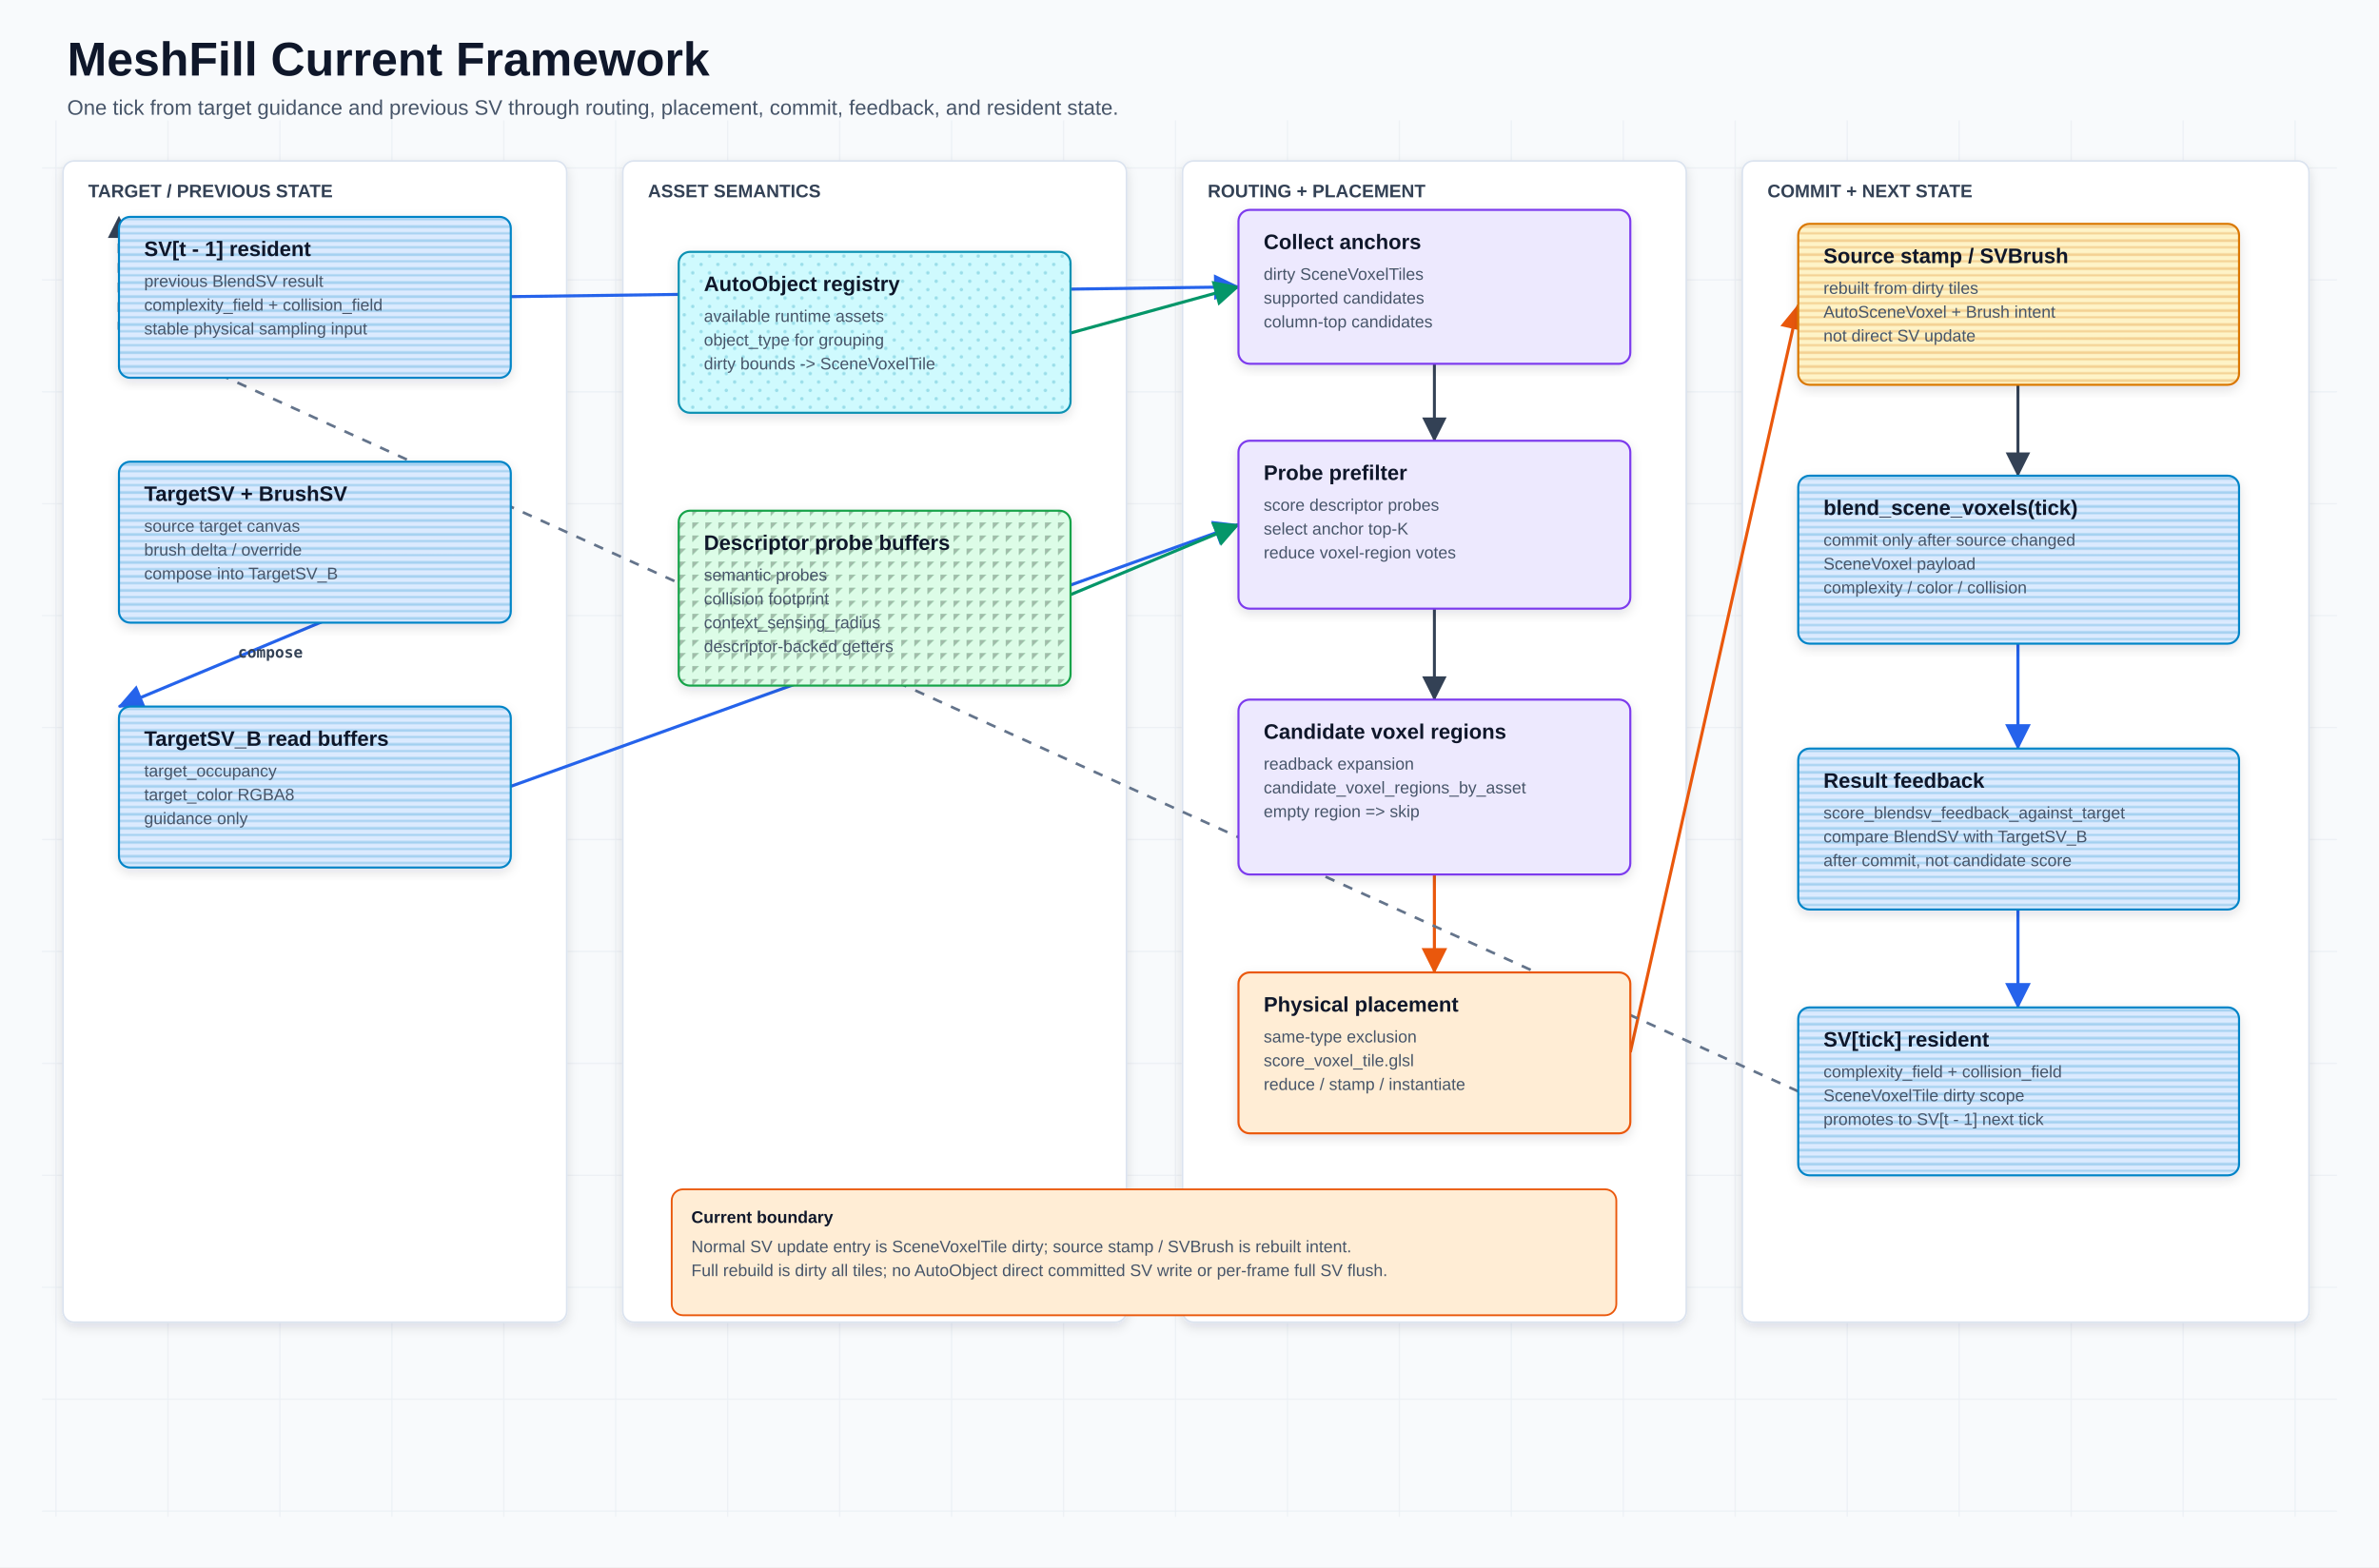
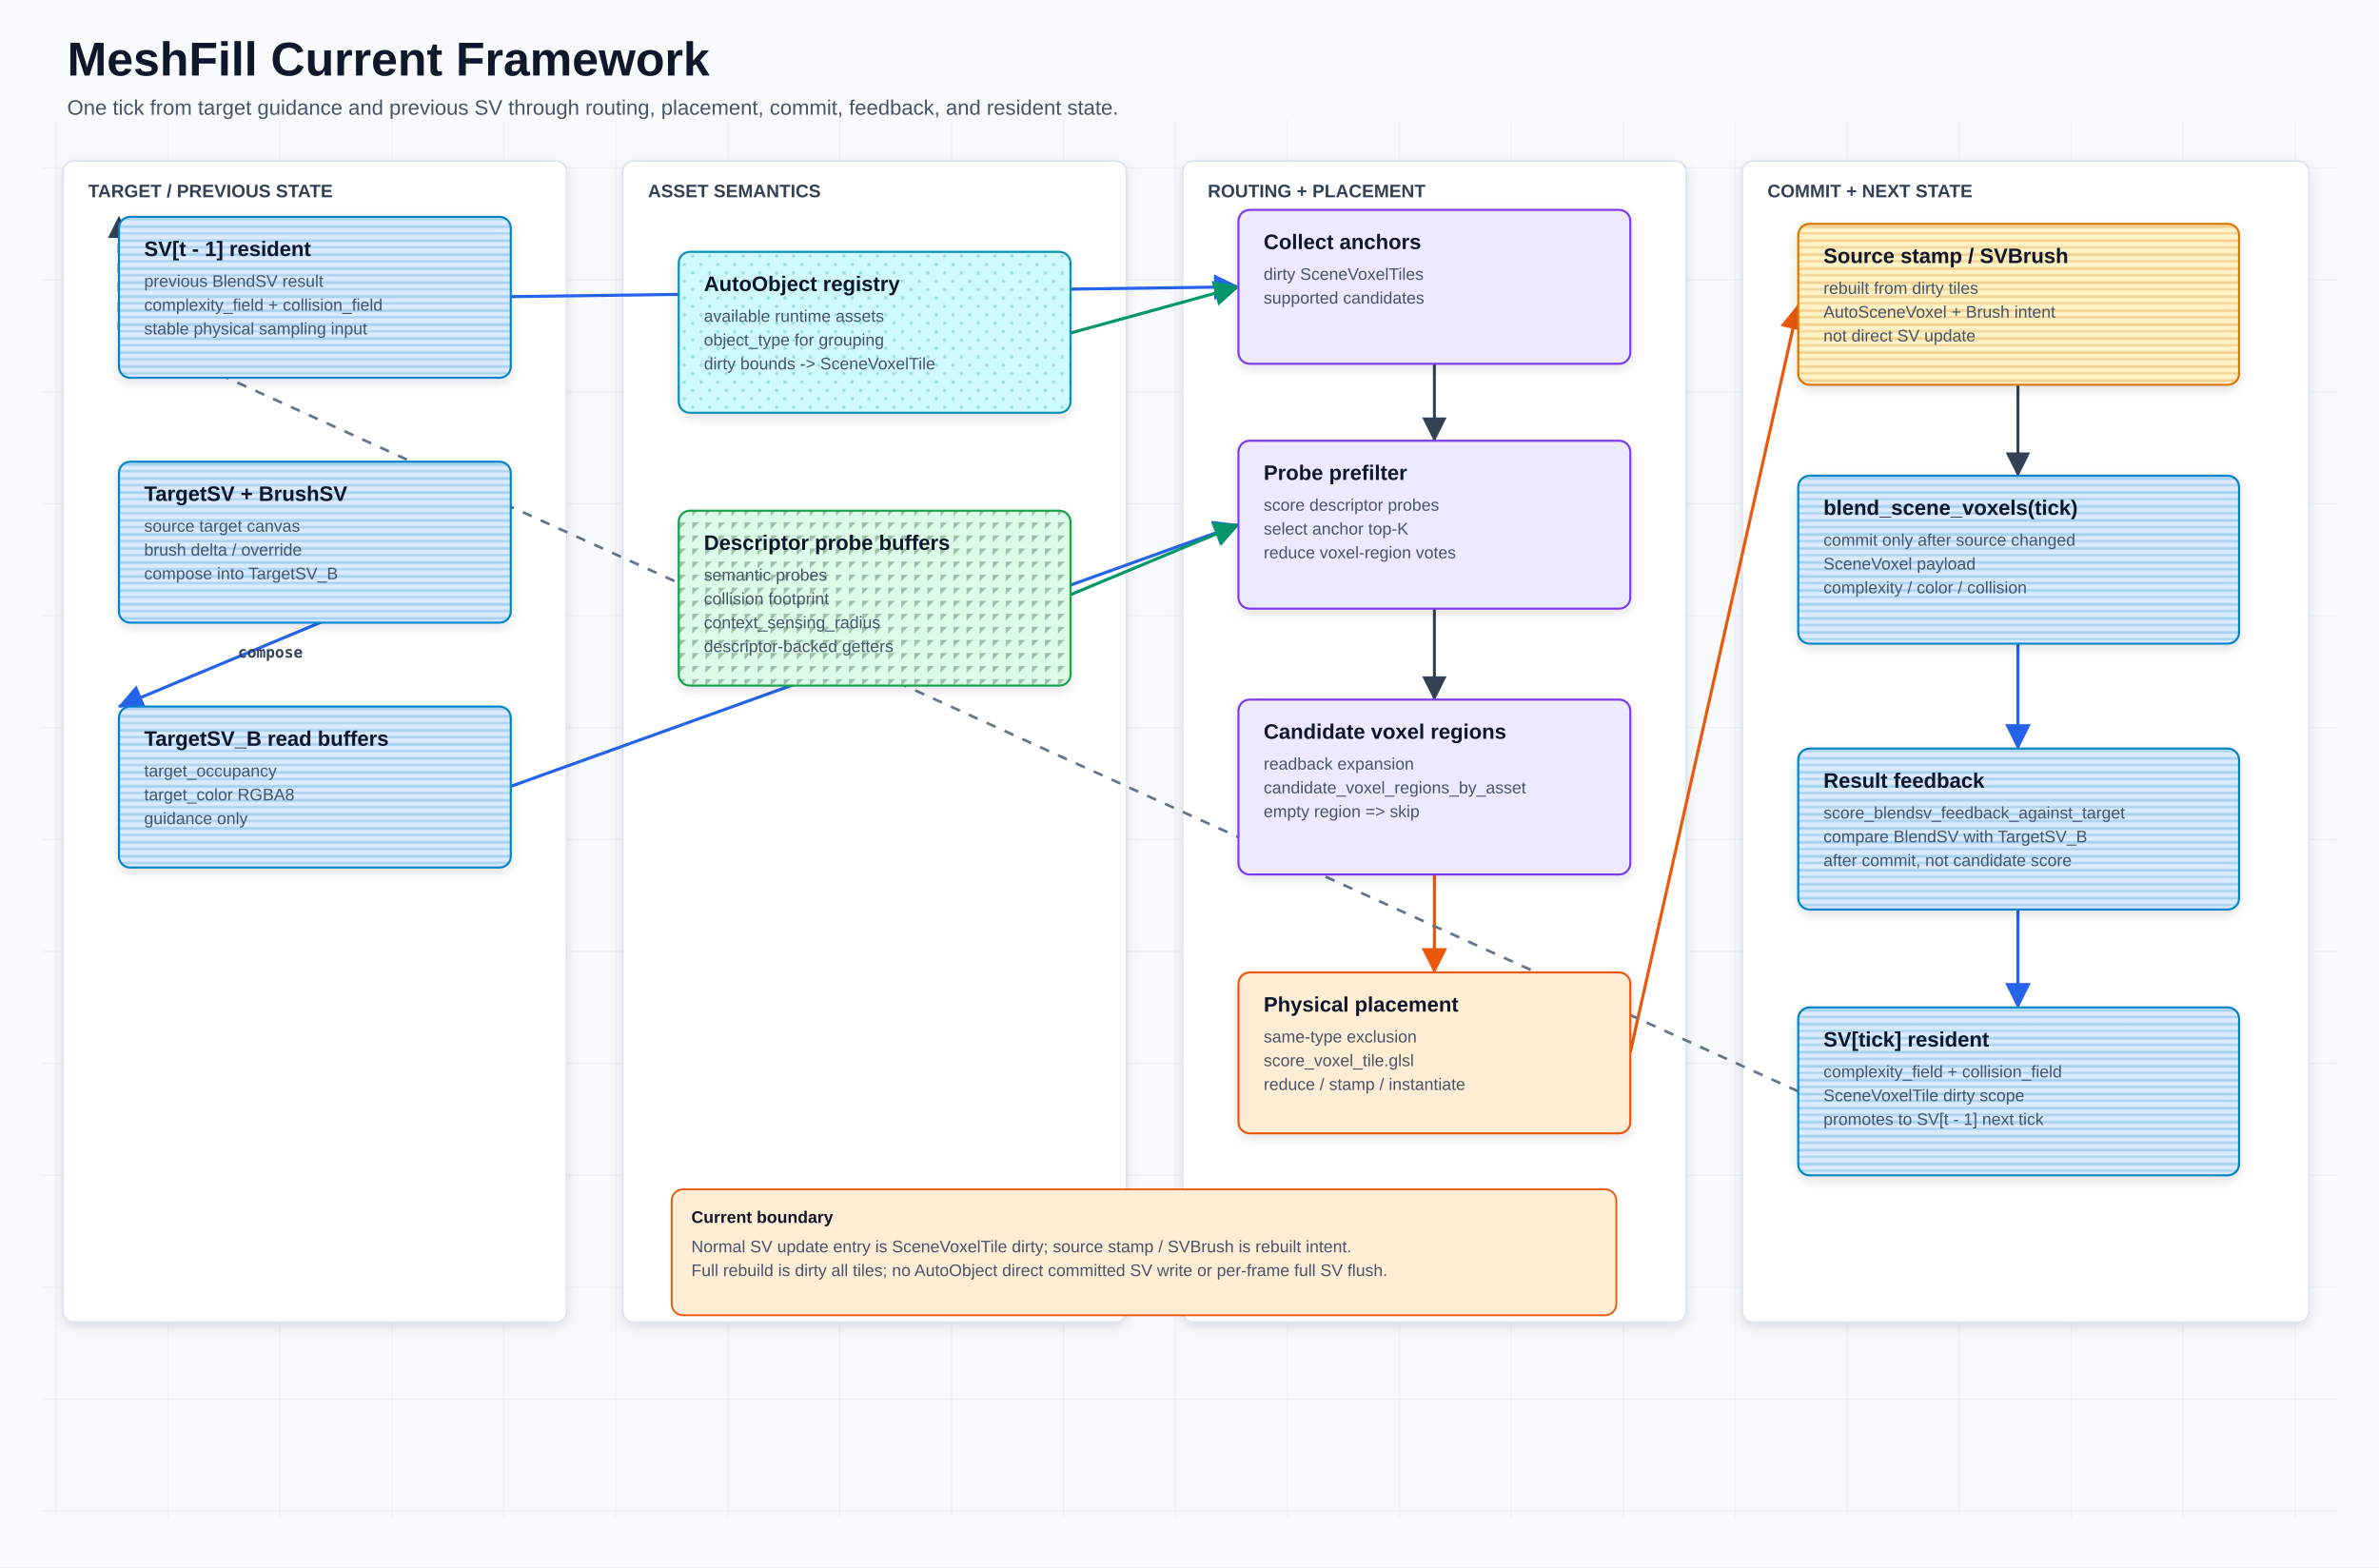
<svg xmlns="http://www.w3.org/2000/svg" width="1700" height="1120" viewBox="0 0 1700 1120" role="img" aria-labelledby="title desc">
  <defs>
    <marker id="arrow" viewBox="0 0 12 12" refX="10.5" refY="6" markerWidth="10" markerHeight="10" orient="auto">
      <path d="M1,1 L11,6 L1,11 Z" fill="#334155" />
    </marker>
    <marker id="arrow-blue" viewBox="0 0 12 12" refX="10.5" refY="6" markerWidth="10" markerHeight="10" orient="auto">
      <path d="M1,1 L11,6 L1,11 Z" fill="#2563eb" />
    </marker>
    <marker id="arrow-green" viewBox="0 0 12 12" refX="10.5" refY="6" markerWidth="10" markerHeight="10" orient="auto">
      <path d="M1,1 L11,6 L1,11 Z" fill="#059669" />
    </marker>
    <marker id="arrow-orange" viewBox="0 0 12 12" refX="10.5" refY="6" markerWidth="10" markerHeight="10" orient="auto">
      <path d="M1,1 L11,6 L1,11 Z" fill="#ea580c" />
    </marker>
    <filter id="shadow" x="-8%" y="-8%" width="116%" height="116%">
      <feDropShadow dx="0" dy="3" stdDeviation="4" flood-color="#0f172a" flood-opacity="0.12" />
    </filter>
    <pattern id="autoobject-dot-bg" patternUnits="userSpaceOnUse" width="12" height="12">
      <rect width="12" height="12" fill="#cffafe" />
      <circle cx="3" cy="3" r="1.25" fill="#0891b2" opacity="0.256" />
      <circle cx="9" cy="9" r="1.25" fill="#0891b2" opacity="0.256" />
    </pattern>
    <pattern id="descriptor-grid" patternUnits="userSpaceOnUse" width="9.333" height="9.333">
      <rect width="9.333" height="9.333" fill="#dcfce7" />
      <path d="M4.667 0H0V4.667" stroke="#16a34a" stroke-width="0.333" opacity="0.258" />
      <path d="M0 4.667L4.667 0" stroke="#16a34a" stroke-width="0.333" opacity="0.258" />
    </pattern>
    <pattern id="sv-stripe-blue" patternUnits="userSpaceOnUse" width="10" height="10">
      <rect width="10" height="10" fill="#dbeafe" />
      <rect y="1" width="10" height="2" fill="#0284c7" opacity="0.235" />
      <rect y="6" width="10" height="1.5" fill="#0284c7" opacity="0.235" />
    </pattern>
    <pattern id="sv-stripe-amber" patternUnits="userSpaceOnUse" width="10" height="10">
      <rect width="10" height="10" fill="#fef3c7" />
      <rect y="1" width="10" height="2" fill="#d97706" opacity="0.264" />
      <rect y="6" width="10" height="1.5" fill="#d97706" opacity="0.264" />
    </pattern>
    <pattern id="note-hatch" patternUnits="userSpaceOnUse" width="10" height="10" patternTransform="rotate(45)">
      <rect width="10" height="10" fill="#f1f5f9" />
      <rect x="0" y="0" width="10" height="2" fill="#64748b" opacity="0.362" />
    </pattern>
  </defs>
  <style>
    :root { color-scheme: light; }
    .bg { fill: #f8fafc; }
    .grid { stroke: #e2e8f0; stroke-width: 1; opacity: 0.7; }
    .title { fill: #0f172a; font: 700 34px "Segoe UI", "Microsoft YaHei", Arial, sans-serif; letter-spacing: 0; }
    .subtitle { fill: #475569; font: 500 15px "Segoe UI", "Microsoft YaHei", Arial, sans-serif; letter-spacing: 0; }
    .lane-title { fill: #334155; font: 700 13px "Segoe UI", "Microsoft YaHei", Arial, sans-serif; letter-spacing: 0; }
    .node-title { fill: #0f172a; font: 700 15px "Segoe UI", "Microsoft YaHei", Arial, sans-serif; letter-spacing: 0; }
    .small { fill: #475569; font: 500 12px "Segoe UI", "Microsoft YaHei", Arial, sans-serif; letter-spacing: 0; }
    .mono { fill: #334155; font: 600 11px Consolas, "Cascadia Mono", monospace; letter-spacing: 0; }
    .note-text { fill: #0f172a; font: 600 12px "Segoe UI", "Microsoft YaHei", Arial, sans-serif; letter-spacing: 0; }
    .lane { fill: #ffffff; stroke: #dbe3ef; stroke-width: 1.2; filter: url(#shadow); }
    .node { stroke-width: 1.5; filter: url(#shadow); }
    .edge { stroke: #334155; stroke-width: 2.1; fill: none; marker-end: url(#arrow); }
    .edge-blue { stroke: #2563eb; stroke-width: 2.2; fill: none; marker-end: url(#arrow-blue); }
    .edge-green { stroke: #059669; stroke-width: 2.2; fill: none; marker-end: url(#arrow-green); }
    .edge-orange { stroke: #ea580c; stroke-width: 2.2; fill: none; marker-end: url(#arrow-orange); }
    .edge-dash { stroke: #64748b; stroke-width: 1.9; fill: none; stroke-dasharray: 7 7; marker-end: url(#arrow); }
    .edge-warn { stroke: #dc2626; stroke-width: 2; fill: none; stroke-dasharray: 8 6; marker-end: url(#arrow); }
  </style>
  <rect class="bg" x="0" y="0" width="1700" height="1120" />
  <g opacity="0.65">
    <line class="grid" x1="40" y1="86" x2="40" y2="1084" />
    <line class="grid" x1="120" y1="86" x2="120" y2="1084" />
    <line class="grid" x1="200" y1="86" x2="200" y2="1084" />
    <line class="grid" x1="280" y1="86" x2="280" y2="1084" />
    <line class="grid" x1="360" y1="86" x2="360" y2="1084" />
    <line class="grid" x1="440" y1="86" x2="440" y2="1084" />
    <line class="grid" x1="520" y1="86" x2="520" y2="1084" />
    <line class="grid" x1="600" y1="86" x2="600" y2="1084" />
    <line class="grid" x1="680" y1="86" x2="680" y2="1084" />
    <line class="grid" x1="760" y1="86" x2="760" y2="1084" />
    <line class="grid" x1="840" y1="86" x2="840" y2="1084" />
    <line class="grid" x1="920" y1="86" x2="920" y2="1084" />
    <line class="grid" x1="1000" y1="86" x2="1000" y2="1084" />
    <line class="grid" x1="1080" y1="86" x2="1080" y2="1084" />
    <line class="grid" x1="1160" y1="86" x2="1160" y2="1084" />
    <line class="grid" x1="1240" y1="86" x2="1240" y2="1084" />
    <line class="grid" x1="1320" y1="86" x2="1320" y2="1084" />
    <line class="grid" x1="1400" y1="86" x2="1400" y2="1084" />
    <line class="grid" x1="1480" y1="86" x2="1480" y2="1084" />
    <line class="grid" x1="1560" y1="86" x2="1560" y2="1084" />
    <line class="grid" x1="1640" y1="86" x2="1640" y2="1084" />
    <line class="grid" x1="30" y1="120" x2="1670" y2="120" />
    <line class="grid" x1="30" y1="200" x2="1670" y2="200" />
    <line class="grid" x1="30" y1="280" x2="1670" y2="280" />
    <line class="grid" x1="30" y1="360" x2="1670" y2="360" />
    <line class="grid" x1="30" y1="440" x2="1670" y2="440" />
    <line class="grid" x1="30" y1="520" x2="1670" y2="520" />
    <line class="grid" x1="30" y1="600" x2="1670" y2="600" />
    <line class="grid" x1="30" y1="680" x2="1670" y2="680" />
    <line class="grid" x1="30" y1="760" x2="1670" y2="760" />
    <line class="grid" x1="30" y1="840" x2="1670" y2="840" />
    <line class="grid" x1="30" y1="920" x2="1670" y2="920" />
    <line class="grid" x1="30" y1="1000" x2="1670" y2="1000" />
    <line class="grid" x1="30" y1="1080" x2="1670" y2="1080" />
  </g>
  <text class="title" x="48" y="54">MeshFill Current Framework</text>
  <text class="subtitle" x="48" y="82">One tick from target guidance and previous SV through routing, placement, commit, feedback, and resident state.</text>
  <g>
    <rect class="lane" x="45" y="115" width="360" height="830" rx="8" />
    <text class="lane-title" x="63" y="141">TARGET / PREVIOUS STATE</text>
    <rect class="lane" x="445" y="115" width="360" height="830" rx="8" />
    <text class="lane-title" x="463" y="141">ASSET SEMANTICS</text>
    <rect class="lane" x="845" y="115" width="360" height="830" rx="8" />
    <text class="lane-title" x="863" y="141">ROUTING + PLACEMENT</text>
    <rect class="lane" x="1245" y="115" width="405" height="830" rx="8" />
    <text class="lane-title" x="1263" y="141">COMMIT + NEXT STATE</text>
  </g>
  <g>
    <path class="edge-blue" d="M 365 212 L 885 205" />
    <path class="edge-blue" d="M 365 562 L 885 375" />
    <path class="edge-green" d="M 765 238 L 885 205" />
    <path class="edge-green" d="M 765 425 L 885 375" />
    <path class="edge" d="M 1025 260 L 1025 315" />
    <path class="edge" d="M 1025 435 L 1025 500" />
    <path class="edge-orange" d="M 1025 625 L 1025 695" />
    <path class="edge-orange" d="M 1165 752 L 1285 218" />
    <path class="edge" d="M 1442 275 L 1442 340" />
    <path class="edge-blue" d="M 1442 460 L 1442 535" />
    <path class="edge-blue" d="M 1442 650 L 1442 720" />
    <path class="edge-dash" d="M 1285 780 L 85 235 L 85 155" />
    <text class="mono" x="720" y="865">next tick</text>
    <path class="edge-blue" d="M 365 388 L 85 505" />
    <text class="mono" x="170" y="470">compose</text>
  </g>
  <g>
    <g id="sv[t---1]-resident">
      <rect class="node" x="85" y="155" width="280" height="115" rx="8" fill="url(#sv-stripe-blue)" stroke="#0284c7" />
      <text class="node-title" x="103" y="183">SV[t - 1] resident</text>
      <text class="small">
        <tspan x="103" y="205">previous BlendSV result</tspan>
        <tspan x="103" y="222">complexity_field + collision_field</tspan>
        <tspan x="103" y="239">stable physical sampling input</tspan>
      </text>
    </g>
    <g id="targetsv-+-brushsv">
      <rect class="node" x="85" y="330" width="280" height="115" rx="8" fill="url(#sv-stripe-blue)" stroke="#0284c7" />
      <text class="node-title" x="103" y="358">TargetSV + BrushSV</text>
      <text class="small">
        <tspan x="103" y="380">source target canvas</tspan>
        <tspan x="103" y="397">brush delta / override</tspan>
        <tspan x="103" y="414">compose into TargetSV_B</tspan>
      </text>
    </g>
    <g id="targetsv_b-read-buffers">
      <rect class="node" x="85" y="505" width="280" height="115" rx="8" fill="url(#sv-stripe-blue)" stroke="#0284c7" />
      <text class="node-title" x="103" y="533">TargetSV_B read buffers</text>
      <text class="small">
        <tspan x="103" y="555">target_occupancy</tspan>
        <tspan x="103" y="572">target_color RGBA8</tspan>
        <tspan x="103" y="589">guidance only</tspan>
      </text>
    </g>
    <g id="autoobject-registry">
      <rect class="node" x="485" y="180" width="280" height="115" rx="8" fill="url(#autoobject-dot-bg)" stroke="#0891b2" />
      <text class="node-title" x="503" y="208">AutoObject registry</text>
      <text class="small">
        <tspan x="503" y="230">available runtime assets</tspan>
        <tspan x="503" y="247">object_type for grouping</tspan>
        <tspan x="503" y="264">dirty bounds -&gt; SceneVoxelTile</tspan>
      </text>
    </g>
    <g id="descriptor-probe-buffers">
      <rect class="node" x="485" y="365" width="280" height="125" rx="8" fill="url(#descriptor-grid)" stroke="#16a34a" />
      <text class="node-title" x="503" y="393">Descriptor probe buffers</text>
      <text class="small">
        <tspan x="503" y="415">semantic probes</tspan>
        <tspan x="503" y="432">collision footprint</tspan>
        <tspan x="503" y="449">context_sensing_radius</tspan>
        <tspan x="503" y="466">descriptor-backed getters</tspan>
      </text>
    </g>
    <g id="collect-anchors">
      <rect class="node" x="885" y="150" width="280" height="110" rx="8" fill="#ede9fe" stroke="#7c3aed" />
      <text class="node-title" x="903" y="178">Collect anchors</text>
      <text class="small">
        <tspan x="903" y="200">dirty SceneVoxelTiles</tspan>
        <tspan x="903" y="217">supported candidates</tspan>
-         <tspan x="903" y="234">column-top candidates</tspan>
      </text>
    </g>
    <g id="probe-prefilter">
      <rect class="node" x="885" y="315" width="280" height="120" rx="8" fill="#ede9fe" stroke="#7c3aed" />
      <text class="node-title" x="903" y="343">Probe prefilter</text>
      <text class="small">
        <tspan x="903" y="365">score descriptor probes</tspan>
        <tspan x="903" y="382">select anchor top-K</tspan>
        <tspan x="903" y="399">reduce voxel-region votes</tspan>
      </text>
    </g>
    <g id="candidate-voxel-regions">
      <rect class="node" x="885" y="500" width="280" height="125" rx="8" fill="#ede9fe" stroke="#7c3aed" />
      <text class="node-title" x="903" y="528">Candidate voxel regions</text>
      <text class="small">
        <tspan x="903" y="550">readback expansion</tspan>
        <tspan x="903" y="567">candidate_voxel_regions_by_asset</tspan>
        <tspan x="903" y="584">empty region =&gt; skip</tspan>
      </text>
    </g>
    <g id="physical-placement">
      <rect class="node" x="885" y="695" width="280" height="115" rx="8" fill="#ffedd5" stroke="#ea580c" />
      <text class="node-title" x="903" y="723">Physical placement</text>
      <text class="small">
        <tspan x="903" y="745">same-type exclusion</tspan>
        <tspan x="903" y="762">score_voxel_tile.glsl</tspan>
        <tspan x="903" y="779">reduce / stamp / instantiate</tspan>
      </text>
    </g>
    <g id="source-write-streams">
      <rect class="node" x="1285" y="160" width="315" height="115" rx="8" fill="url(#sv-stripe-amber)" stroke="#d97706" />
      <text class="node-title" x="1303" y="188">Source stamp / SVBrush</text>
      <text class="small">
        <tspan x="1303" y="210">rebuilt from dirty tiles</tspan>
        <tspan x="1303" y="227">AutoSceneVoxel + Brush intent</tspan>
        <tspan x="1303" y="244">not direct SV update</tspan>
      </text>
    </g>
    <g id="blend_scene_voxels(tick)">
      <rect class="node" x="1285" y="340" width="315" height="120" rx="8" fill="url(#sv-stripe-blue)" stroke="#0284c7" />
      <text class="node-title" x="1303" y="368">blend_scene_voxels(tick)</text>
      <text class="small">
        <tspan x="1303" y="390">commit only after source changed</tspan>
        <tspan x="1303" y="407">SceneVoxel payload</tspan>
        <tspan x="1303" y="424">complexity / color / collision</tspan>
      </text>
    </g>
    <g id="result-feedback">
      <rect class="node" x="1285" y="535" width="315" height="115" rx="8" fill="url(#sv-stripe-blue)" stroke="#0284c7" />
      <text class="node-title" x="1303" y="563">Result feedback</text>
      <text class="small">
        <tspan x="1303" y="585">score_blendsv_feedback_against_target</tspan>
        <tspan x="1303" y="602">compare BlendSV with TargetSV_B</tspan>
        <tspan x="1303" y="619">after commit, not candidate score</tspan>
      </text>
    </g>
    <g id="sv[tick]-resident">
      <rect class="node" x="1285" y="720" width="315" height="120" rx="8" fill="url(#sv-stripe-blue)" stroke="#0284c7" />
      <text class="node-title" x="1303" y="748">SV[tick] resident</text>
      <text class="small">
        <tspan x="1303" y="770">complexity_field + collision_field</tspan>
        <tspan x="1303" y="787">SceneVoxelTile dirty scope</tspan>
        <tspan x="1303" y="804">promotes to SV[t - 1] next tick</tspan>
      </text>
    </g>
  </g>
  <g>
    <g>
      <rect x="480" y="850" width="675" height="90" rx="8" fill="#ffedd5" stroke="#ea580c" stroke-width="1.3" />
      <text class="note-text" x="494" y="874">Current boundary</text>
      <text class="small">
        <tspan x="494" y="895">Normal SV update entry is SceneVoxelTile dirty; source stamp / SVBrush is rebuilt intent.</tspan>
        <tspan x="494" y="912">Full rebuild is dirty all tiles; no AutoObject direct committed SV write or per-frame full SV flush.</tspan>
      </text>
    </g>
  </g>
</svg>
